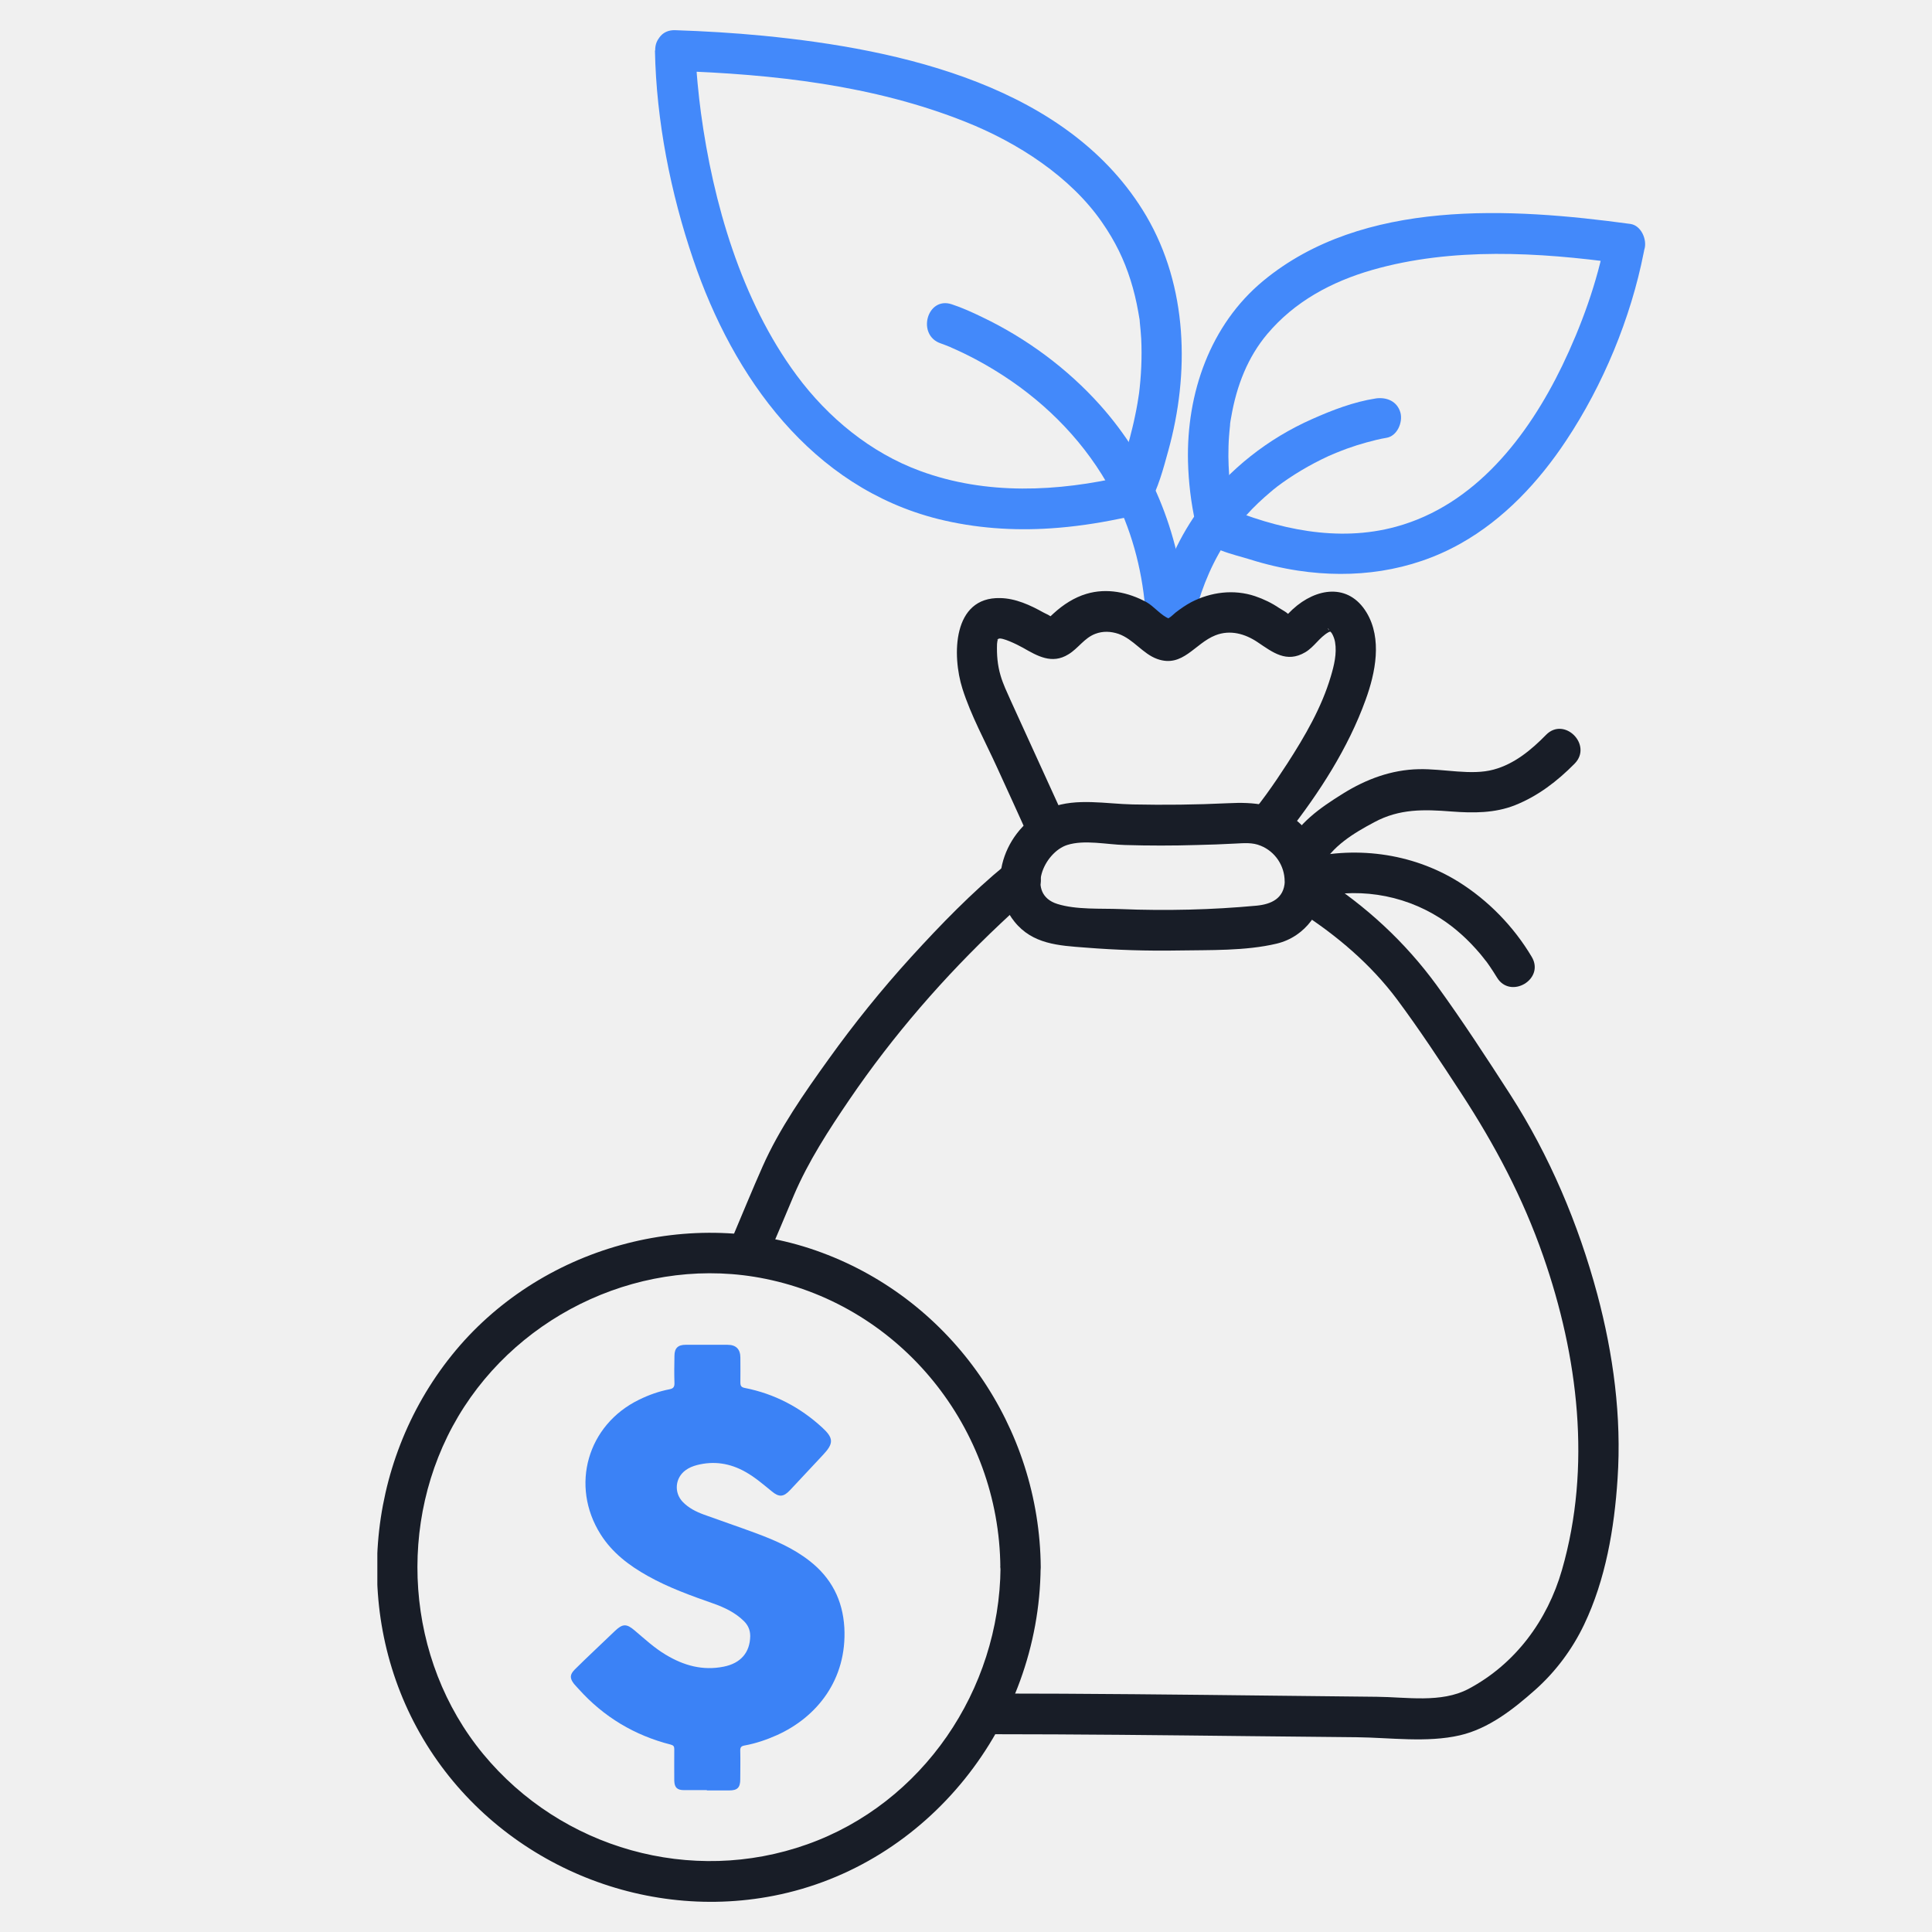
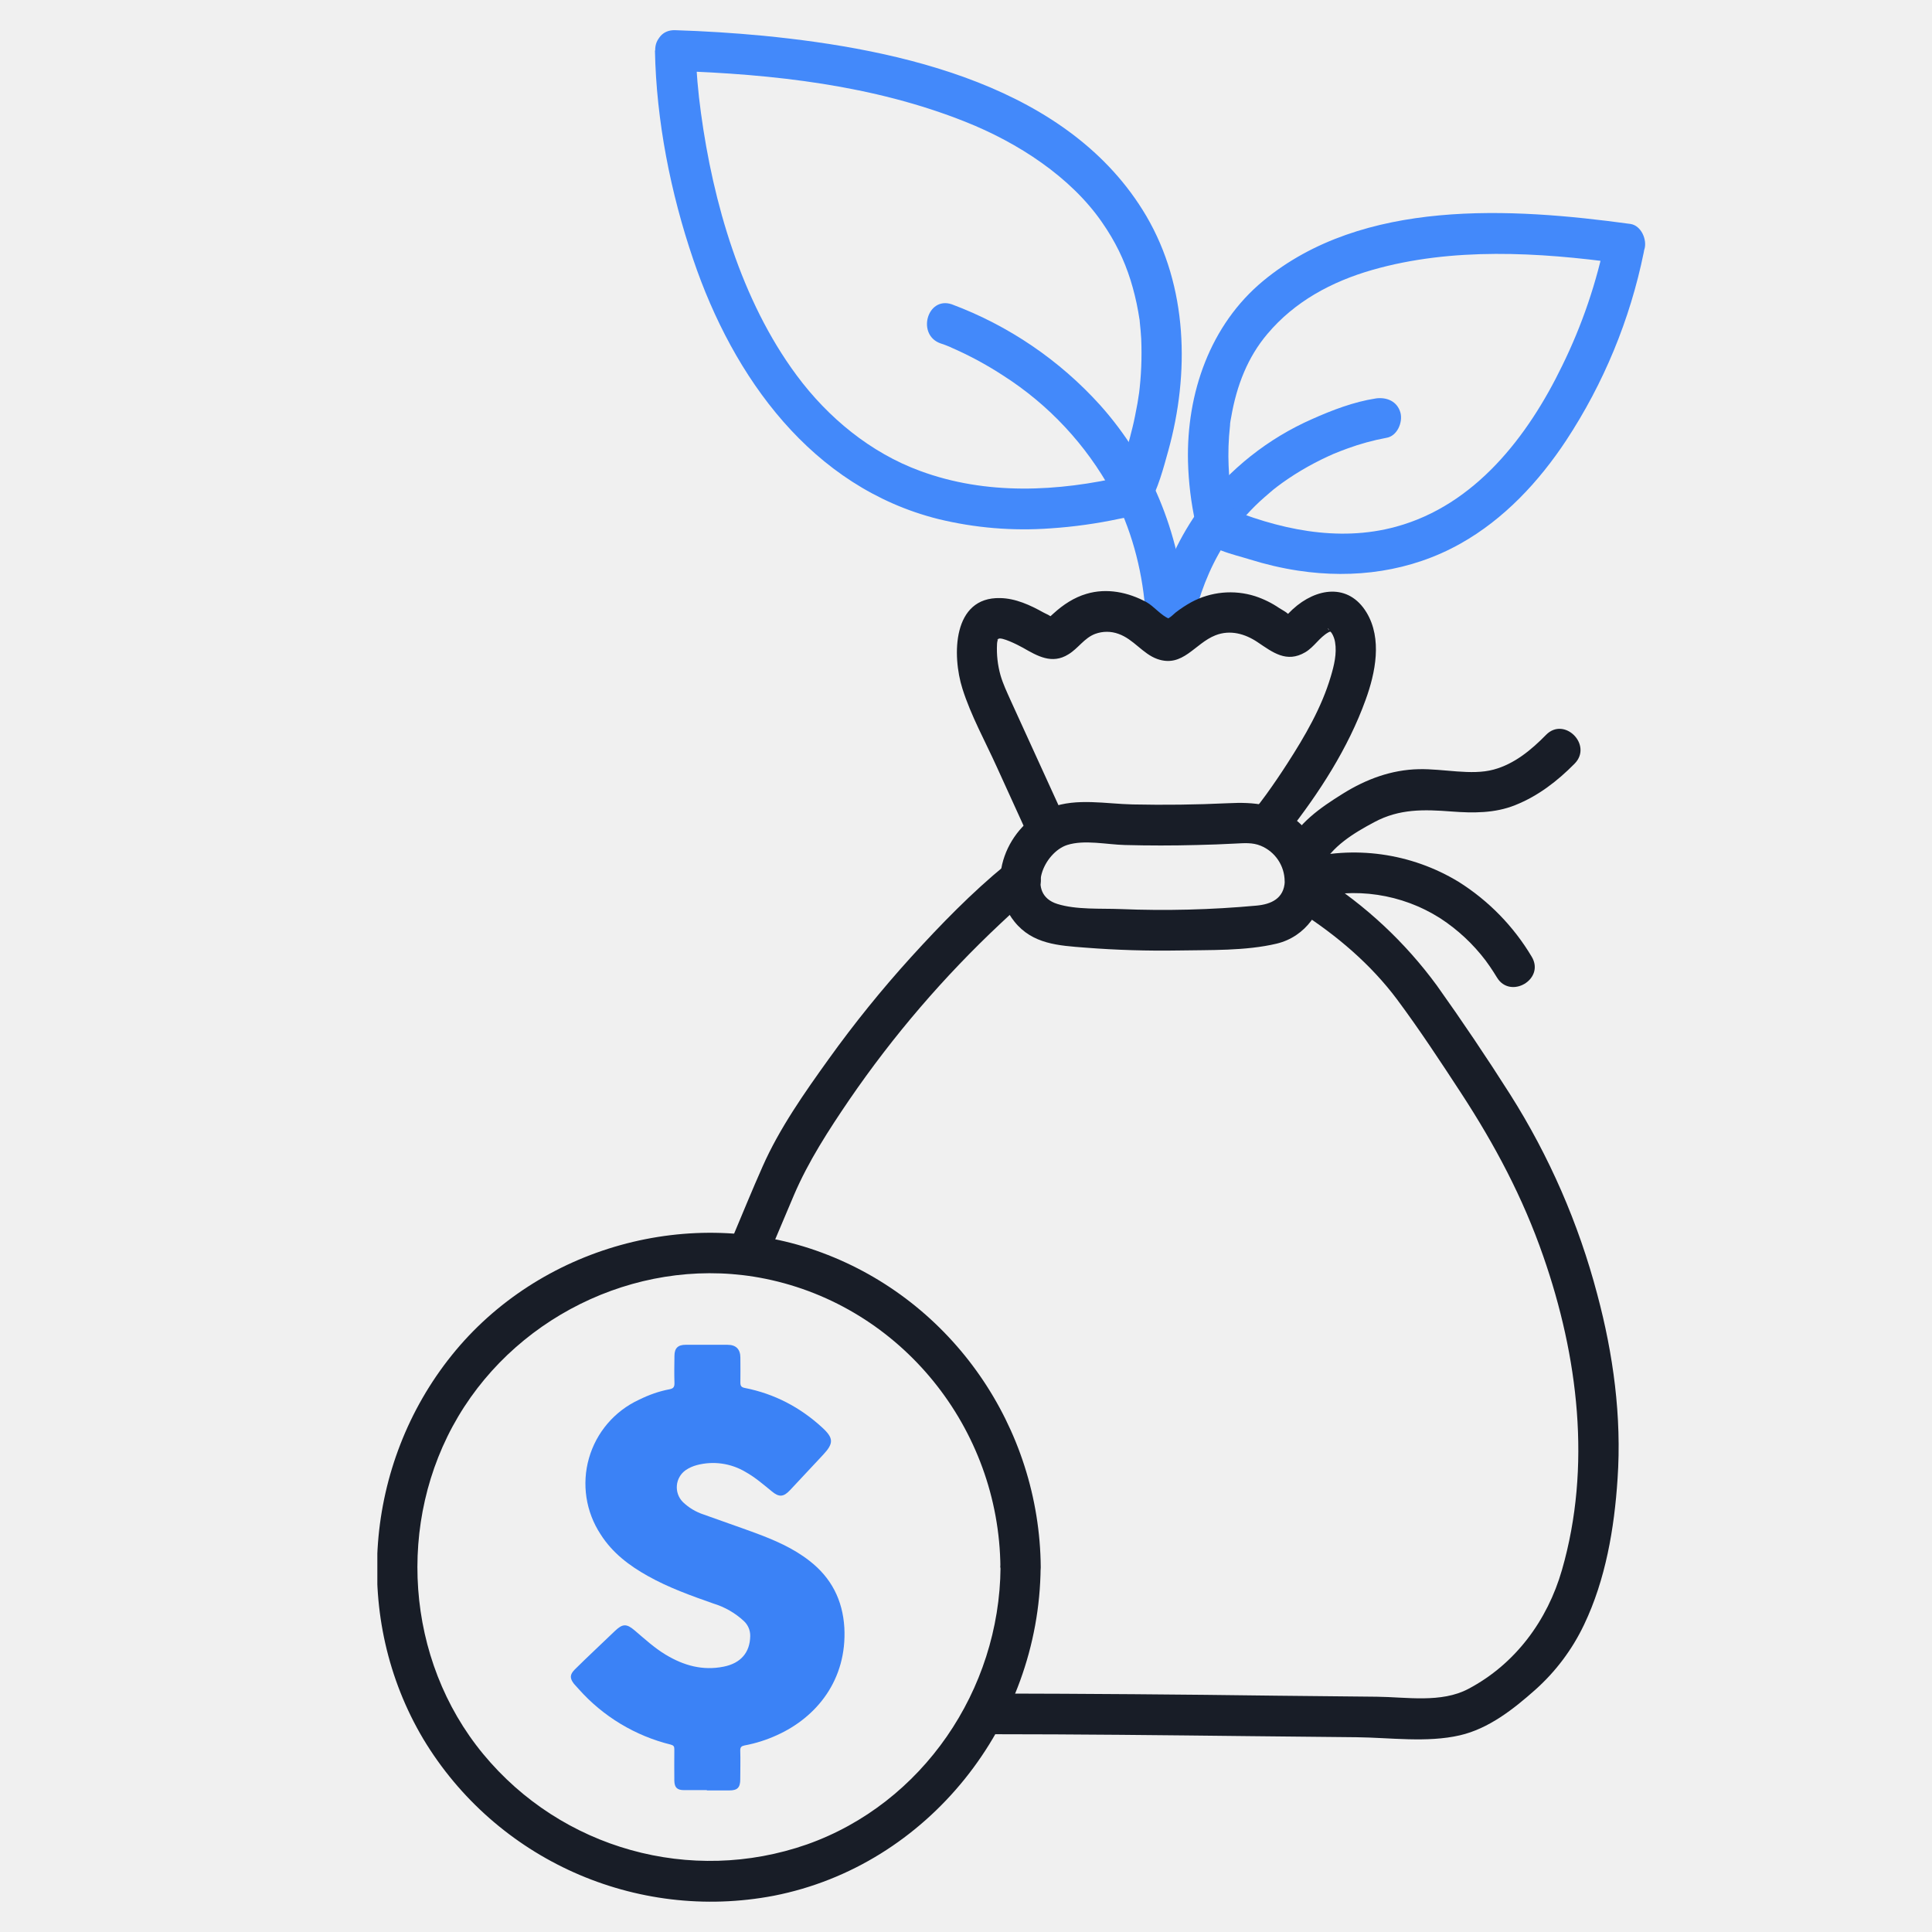
- <svg xmlns="http://www.w3.org/2000/svg" width="32" height="32" viewBox="0 0 32 32" fill="none">
-   <g clip-path="url(#clip0_225_2869)">
-     <path d="M11.708 29.65C11.581 29.65 11.456 29.65 11.329 29.65C11.217 29.65 11.171 29.608 11.168 29.493C11.166 29.318 11.168 29.145 11.168 28.969C11.168 28.927 11.155 28.909 11.113 28.897C10.511 28.744 10 28.439 9.583 27.974C9.559 27.947 9.532 27.92 9.507 27.89C9.436 27.798 9.436 27.738 9.518 27.654C9.625 27.547 9.737 27.441 9.848 27.335C9.96 27.227 10.071 27.122 10.185 27.014C10.312 26.893 10.377 26.89 10.511 27.005C10.678 27.146 10.838 27.295 11.026 27.407C11.325 27.587 11.639 27.675 11.987 27.605C12.268 27.549 12.422 27.371 12.426 27.099C12.426 26.998 12.39 26.917 12.319 26.848C12.176 26.708 12 26.625 11.817 26.56C11.447 26.43 11.075 26.297 10.731 26.104C10.421 25.931 10.14 25.719 9.947 25.412C9.44 24.607 9.73 23.6 10.584 23.184C10.745 23.105 10.912 23.045 11.088 23.011C11.157 22.998 11.173 22.968 11.171 22.903C11.166 22.755 11.168 22.607 11.171 22.458C11.171 22.33 11.229 22.274 11.356 22.274C11.588 22.274 11.819 22.274 12.051 22.274C12.192 22.274 12.263 22.348 12.263 22.487C12.263 22.625 12.265 22.762 12.263 22.896C12.263 22.955 12.277 22.977 12.337 22.989C12.825 23.085 13.253 23.308 13.621 23.647C13.809 23.82 13.809 23.908 13.635 24.094C13.452 24.29 13.269 24.485 13.086 24.681C12.979 24.796 12.903 24.802 12.783 24.701C12.642 24.587 12.506 24.468 12.348 24.38C12.094 24.236 11.826 24.193 11.541 24.267C11.474 24.285 11.412 24.31 11.356 24.351C11.182 24.477 11.159 24.721 11.309 24.877C11.407 24.978 11.527 25.038 11.657 25.086C11.94 25.189 12.228 25.286 12.511 25.391C12.827 25.508 13.137 25.641 13.407 25.852C13.768 26.133 13.958 26.499 13.985 26.958C14.031 27.821 13.528 28.443 12.867 28.74C12.696 28.816 12.518 28.877 12.332 28.911C12.281 28.92 12.259 28.938 12.261 28.996C12.265 29.154 12.261 29.313 12.261 29.471C12.261 29.608 12.214 29.655 12.08 29.655C11.956 29.655 11.833 29.655 11.708 29.655V29.65Z" fill="#3B82F6" />
-     <path d="M15.585 5.689C15.614 5.698 15.641 5.71 15.67 5.721C15.701 5.732 15.732 5.746 15.761 5.757C15.808 5.775 15.688 5.723 15.757 5.757C15.786 5.77 15.815 5.782 15.842 5.795C16.109 5.916 16.368 6.06 16.615 6.22C17.358 6.701 17.996 7.357 18.417 8.15C18.731 8.741 18.91 9.4 18.968 10.068C19.003 10.497 19.675 10.501 19.637 10.068C19.53 8.816 19.061 7.651 18.225 6.714C17.681 6.105 17.001 5.602 16.265 5.251C16.102 5.172 15.935 5.096 15.764 5.04C15.353 4.903 15.177 5.555 15.585 5.689Z" fill="#4389FA" />
-     <path d="M10.848 0.837C10.87 1.999 11.108 3.199 11.481 4.294C12.145 6.258 13.448 8.07 15.537 8.596C16.146 8.748 16.781 8.793 17.405 8.751C17.787 8.726 18.166 8.67 18.538 8.593C18.723 8.555 18.917 8.537 19.024 8.362C19.18 8.103 19.27 7.757 19.35 7.467C19.706 6.182 19.673 4.75 18.986 3.577C17.718 1.426 14.917 0.815 12.64 0.592C12.154 0.545 11.668 0.516 11.182 0.5C10.752 0.486 10.752 1.161 11.182 1.174C12.805 1.228 14.467 1.41 15.989 2.017C16.861 2.363 17.733 2.93 18.253 3.682C18.476 4.004 18.618 4.301 18.725 4.638C18.779 4.808 18.821 4.984 18.852 5.159C18.859 5.2 18.866 5.24 18.873 5.28C18.879 5.321 18.873 5.267 18.879 5.341C18.888 5.431 18.897 5.521 18.902 5.609C18.917 5.919 18.902 6.229 18.864 6.535C18.875 6.451 18.848 6.638 18.841 6.676C18.828 6.75 18.815 6.822 18.799 6.894C18.774 7.018 18.743 7.139 18.712 7.26C18.654 7.47 18.585 7.676 18.509 7.879C18.494 7.919 18.445 8.029 18.498 7.908C18.496 7.912 18.467 7.98 18.467 7.98C18.467 7.98 18.442 8.031 18.44 8.04L18.641 7.885C17.519 8.146 16.335 8.204 15.24 7.8C14.42 7.499 13.715 6.919 13.196 6.218C12.273 4.975 11.809 3.341 11.61 1.871C11.572 1.588 11.528 1.176 11.521 0.837C11.512 0.403 10.843 0.403 10.852 0.837H10.848Z" fill="#4389FA" />
-     <path d="M22.785 6.6C22.422 6.656 22.065 6.793 21.733 6.941C21.006 7.263 20.366 7.764 19.887 8.405C19.539 8.87 19.298 9.409 19.153 9.973C19.044 10.394 19.69 10.573 19.797 10.153C19.916 9.695 20.101 9.265 20.37 8.877C20.475 8.724 20.598 8.578 20.736 8.434C20.805 8.364 20.874 8.297 20.948 8.232C20.979 8.205 21.01 8.178 21.042 8.151C21.059 8.135 21.077 8.121 21.095 8.106C21.095 8.106 21.178 8.043 21.137 8.072C21.403 7.87 21.693 7.699 21.994 7.559C22.027 7.544 22.061 7.53 22.094 7.515C22.027 7.544 22.114 7.508 22.134 7.499C22.194 7.474 22.255 7.452 22.315 7.429C22.42 7.391 22.527 7.357 22.634 7.328C22.741 7.299 22.852 7.27 22.962 7.252C23.14 7.225 23.238 6.998 23.196 6.836C23.142 6.643 22.964 6.573 22.783 6.6H22.785Z" fill="#4389FA" />
-     <path d="M26.594 3.945C26.456 4.678 26.188 5.408 25.876 6.056C25.307 7.231 24.429 8.368 23.122 8.724C22.154 8.989 21.153 8.762 20.248 8.382L20.482 8.618C20.469 8.568 20.455 8.519 20.444 8.47C20.431 8.413 20.42 8.357 20.411 8.301C20.404 8.265 20.399 8.231 20.393 8.195C20.384 8.137 20.377 8.083 20.386 8.148C20.362 7.953 20.348 7.757 20.346 7.559C20.346 7.447 20.348 7.335 20.357 7.224C20.362 7.166 20.366 7.108 20.373 7.049C20.379 6.982 20.373 7.049 20.373 7.029C20.377 6.991 20.384 6.955 20.391 6.917C20.482 6.379 20.672 5.91 20.99 5.532C21.443 4.995 22.052 4.665 22.736 4.469C24.052 4.094 25.486 4.177 26.826 4.361C27.006 4.386 27.183 4.316 27.238 4.125C27.283 3.968 27.183 3.734 27.004 3.709C25.026 3.44 22.573 3.287 20.924 4.651C20.041 5.381 19.65 6.519 19.677 7.645C19.686 7.984 19.726 8.328 19.8 8.658C19.813 8.719 19.826 8.78 19.851 8.836C19.969 9.094 20.444 9.184 20.701 9.265C20.957 9.346 21.231 9.411 21.503 9.452C22.429 9.591 23.365 9.467 24.19 9.004C24.91 8.6 25.488 7.98 25.941 7.296C26.552 6.377 27.011 5.271 27.225 4.184C27.229 4.163 27.234 4.143 27.236 4.123C27.316 3.698 26.672 3.518 26.592 3.943L26.594 3.945Z" fill="#4389FA" />
-     <path d="M21.534 15.104C22.141 15.493 22.705 15.972 23.14 16.554C23.514 17.057 23.86 17.583 24.203 18.109C24.761 18.965 25.222 19.833 25.561 20.806C26.139 22.463 26.364 24.292 25.871 26.003C25.631 26.839 25.098 27.562 24.322 27.974C23.871 28.212 23.294 28.108 22.803 28.104C22.25 28.097 21.697 28.093 21.144 28.086C19.568 28.068 17.991 28.05 16.413 28.05C15.982 28.05 15.982 28.724 16.413 28.724C17.842 28.724 19.271 28.74 20.703 28.756C21.291 28.762 21.882 28.769 22.471 28.774C23.022 28.78 23.639 28.868 24.181 28.742C24.658 28.632 25.069 28.308 25.428 27.989C25.764 27.69 26.041 27.32 26.237 26.91C26.594 26.164 26.739 25.312 26.792 24.492C26.861 23.465 26.721 22.427 26.456 21.436C26.143 20.271 25.664 19.139 25.013 18.127C24.62 17.518 24.224 16.909 23.798 16.322C23.271 15.599 22.622 15.003 21.871 14.522C21.505 14.288 21.171 14.873 21.534 15.104Z" fill="#181D27" />
-     <path d="M16.655 14.325C16.094 14.785 15.579 15.316 15.088 15.855C14.597 16.395 14.147 16.954 13.726 17.541C13.326 18.098 12.909 18.692 12.631 19.321C12.461 19.703 12.303 20.092 12.14 20.476C11.977 20.86 12.548 21.215 12.718 20.815C12.863 20.476 13.008 20.134 13.15 19.795C13.389 19.235 13.728 18.714 14.069 18.213C14.791 17.152 15.641 16.174 16.573 15.296C16.754 15.127 16.934 14.956 17.126 14.801C17.46 14.527 16.983 14.053 16.653 14.325H16.655Z" fill="#181D27" />
-     <path d="M21.28 14.601C21.267 14.882 21.055 14.978 20.81 15.001C20.44 15.035 20.07 15.057 19.699 15.066C19.329 15.075 18.939 15.073 18.558 15.057C18.232 15.044 17.826 15.071 17.512 14.972C16.99 14.808 17.291 14.12 17.675 13.996C17.962 13.904 18.332 13.989 18.631 13.996C19.028 14.008 19.425 14.008 19.822 13.996C20.036 13.992 20.25 13.983 20.464 13.972C20.607 13.965 20.745 13.951 20.881 14.008C21.12 14.104 21.278 14.34 21.278 14.599C21.278 15.032 21.947 15.032 21.947 14.599C21.947 14.228 21.782 13.855 21.501 13.612C21.155 13.315 20.772 13.282 20.337 13.304C19.811 13.329 19.285 13.335 18.761 13.324C18.323 13.315 17.831 13.214 17.412 13.374C16.685 13.65 16.281 14.617 16.803 15.266C17.102 15.639 17.536 15.662 17.978 15.695C18.491 15.736 19.006 15.752 19.521 15.743C20.036 15.734 20.631 15.752 21.144 15.63C21.624 15.516 21.925 15.08 21.947 14.599C21.967 14.165 21.298 14.165 21.278 14.599L21.28 14.601Z" fill="#181D27" />
-     <path d="M21.326 13.801C21.85 13.133 22.33 12.392 22.619 11.591C22.782 11.144 22.896 10.58 22.635 10.146C22.336 9.652 21.801 9.735 21.413 10.09C21.42 10.083 21.273 10.225 21.275 10.232H21.335C21.407 10.243 21.413 10.232 21.36 10.2C21.337 10.153 21.235 10.101 21.192 10.074C21.068 9.989 20.929 9.922 20.787 9.874C20.436 9.757 20.058 9.805 19.732 9.973C19.638 10.023 19.553 10.083 19.471 10.146C19.435 10.175 19.4 10.214 19.36 10.236C19.319 10.259 19.516 10.292 19.364 10.245C19.244 10.207 19.108 10.038 18.989 9.973C18.686 9.809 18.332 9.735 17.995 9.836C17.79 9.897 17.609 10.016 17.453 10.158C17.444 10.164 17.342 10.261 17.344 10.265L17.455 10.252L17.424 10.232C17.404 10.196 17.315 10.164 17.281 10.144C17.065 10.023 16.82 9.91 16.566 9.906C15.774 9.886 15.767 10.859 15.941 11.407C16.082 11.852 16.32 12.284 16.512 12.706C16.691 13.097 16.869 13.486 17.045 13.877C17.221 14.268 17.801 13.929 17.623 13.538C17.328 12.89 17.032 12.243 16.737 11.596C16.677 11.461 16.613 11.329 16.572 11.187C16.521 11.014 16.508 10.845 16.514 10.665C16.514 10.645 16.523 10.598 16.53 10.587C16.528 10.594 16.485 10.609 16.539 10.58C16.592 10.551 16.842 10.672 16.942 10.728C17.183 10.866 17.424 11.007 17.696 10.838C17.859 10.74 17.957 10.569 18.14 10.499C18.267 10.45 18.398 10.456 18.526 10.499C18.775 10.587 18.927 10.829 19.168 10.915C19.591 11.066 19.788 10.656 20.133 10.522C20.376 10.427 20.622 10.497 20.829 10.636C21.081 10.805 21.308 10.987 21.62 10.803C21.768 10.715 21.855 10.555 22.004 10.472C22.026 10.461 22.067 10.452 22.067 10.452C22.075 10.436 22.009 10.445 22.033 10.443C21.997 10.447 21.982 10.373 22.009 10.427C22.024 10.456 22.044 10.468 22.055 10.483C22.084 10.526 22.107 10.594 22.113 10.636C22.145 10.825 22.096 11.025 22.042 11.205C21.89 11.72 21.612 12.196 21.324 12.643C21.21 12.819 21.094 12.992 20.972 13.16C20.934 13.212 20.896 13.261 20.858 13.313C20.805 13.385 20.898 13.261 20.851 13.32C20.586 13.657 21.056 14.138 21.324 13.796L21.326 13.801Z" fill="#181D27" />
-     <path d="M21.88 14.374C22.049 14.021 22.431 13.794 22.765 13.617C23.18 13.394 23.584 13.405 24.043 13.441C24.4 13.468 24.759 13.47 25.095 13.336C25.474 13.185 25.795 12.938 26.081 12.648C26.384 12.34 25.911 11.863 25.608 12.171C25.363 12.421 25.082 12.655 24.738 12.747C24.368 12.848 23.911 12.731 23.501 12.74C23.046 12.749 22.627 12.906 22.243 13.145C21.86 13.383 21.499 13.637 21.305 14.037C21.111 14.437 21.693 14.767 21.882 14.376L21.88 14.374Z" fill="#181D27" />
-     <path d="M21.709 14.889C22.441 14.691 23.214 14.799 23.857 15.21C24.106 15.37 24.325 15.572 24.517 15.799C24.534 15.819 24.552 15.842 24.568 15.862C24.575 15.871 24.63 15.943 24.608 15.911C24.583 15.878 24.628 15.938 24.633 15.945C24.648 15.965 24.661 15.986 24.677 16.008C24.717 16.066 24.755 16.127 24.793 16.188C25.014 16.559 25.593 16.221 25.37 15.848C25.072 15.347 24.65 14.913 24.157 14.605C23.375 14.12 22.418 14.003 21.535 14.241C21.121 14.354 21.297 15.003 21.714 14.891L21.709 14.889Z" fill="#181D27" />
-     <path d="M16.572 25.962C16.556 27.991 15.283 29.87 13.367 30.549C11.452 31.23 9.3 30.623 8.003 29.052C6.714 27.49 6.56 25.196 7.59 23.46C8.62 21.726 10.7 20.777 12.681 21.182C14.928 21.64 16.552 23.656 16.569 25.96C16.572 26.393 17.241 26.393 17.238 25.96C17.22 23.64 15.775 21.55 13.613 20.748C11.456 19.945 8.926 20.649 7.481 22.449C6.036 24.249 5.828 26.812 7.01 28.803C8.192 30.794 10.551 31.844 12.819 31.399C15.372 30.898 17.216 28.562 17.236 25.962C17.238 25.528 16.569 25.528 16.567 25.962H16.572Z" fill="#181D27" />
+ <svg xmlns="http://www.w3.org/2000/svg" width="32" height="32" fill="none" viewBox="0 0 32 32">
+   <g clip-path="url(#a)">
+     <path fill="#3b82f6" d="M11.708 29.65h-.379c-.112 0-.158-.042-.16-.157-.003-.175 0-.348 0-.524 0-.042-.014-.06-.056-.072a3 3 0 0 1-1.53-.923l-.076-.084c-.071-.092-.071-.152.011-.236q.162-.16.33-.319l.337-.321c.127-.121.192-.124.326-.01.167.142.327.29.515.403.299.18.613.268.96.198.282-.056.436-.234.44-.506a.33.33 0 0 0-.107-.251 1.3 1.3 0 0 0-.502-.288c-.37-.13-.742-.263-1.086-.456-.31-.173-.59-.385-.784-.692a1.53 1.53 0 0 1 .637-2.228c.16-.079.328-.14.504-.173.07-.013.085-.043.083-.108-.005-.148-.002-.296 0-.445 0-.128.058-.184.185-.184h.695c.14 0 .212.074.212.213q.002.207 0 .41c0 .058.014.08.074.092.488.096.916.319 1.284.658.188.173.188.26.014.447l-.549.587c-.107.115-.183.121-.303.02-.14-.114-.277-.233-.435-.321a1.05 1.05 0 0 0-.807-.113.6.6 0 0 0-.185.084.347.347 0 0 0-.047.526.9.9 0 0 0 .348.209c.283.103.57.2.854.305.316.117.626.25.896.461.361.28.55.647.578 1.106.046.863-.457 1.485-1.117 1.782a2.3 2.3 0 0 1-.536.17c-.05.01-.073.028-.071.086.005.158 0 .317 0 .475 0 .137-.047.184-.18.184h-.373z" />
+     <path fill="#4389fa" d="M15.585 5.69q.043.013.085.03l.091.037c.047.018-.073-.034-.004 0l.085.038q.402.183.773.425a5.3 5.3 0 0 1 1.802 1.93c.314.591.493 1.25.55 1.918.036.429.708.433.67 0-.107-1.252-.576-2.417-1.412-3.354a6.26 6.26 0 0 0-2.461-1.674c-.41-.137-.587.515-.179.65" />
+     <path fill="#4389fa" d="M10.848.837c.022 1.162.26 2.362.633 3.457.664 1.964 1.967 3.776 4.056 4.302a6 6 0 0 0 1.868.155 8 8 0 0 0 1.133-.158c.185-.038.38-.056.486-.231.156-.259.245-.605.326-.895.356-1.285.323-2.717-.364-3.89C17.718 1.426 14.917.815 12.64.592A23 23 0 0 0 11.182.5c-.43-.014-.43.66 0 .674 1.623.054 3.285.236 4.807.843.872.346 1.744.913 2.264 1.665.223.322.365.619.472.956q.08.257.127.521l.02.121c.007.04 0-.013.007.061q.015.135.023.268.02.466-.038.926c.01-.084-.016.103-.023.141l-.042.218c-.024.124-.056.245-.087.366a7 7 0 0 1-.203.619c-.015.04-.064.15-.011.029l-.031.072s-.025.051-.027.06l.2-.155c-1.12.261-2.305.32-3.4-.085-.82-.301-1.525-.881-2.044-1.582-.923-1.243-1.387-2.877-1.586-4.347a10 10 0 0 1-.089-1.034c-.009-.434-.678-.434-.669 0zM22.785 6.6c-.363.056-.72.193-1.052.341a4.66 4.66 0 0 0-1.846 1.464 4.5 4.5 0 0 0-.734 1.568c-.11.42.537.6.644.18.119-.458.304-.888.573-1.276a3.5 3.5 0 0 1 .578-.645l.094-.081.053-.045s.083-.063.043-.034c.265-.202.555-.373.856-.512l.1-.045a6 6 0 0 1 .22-.085 4 4 0 0 1 .648-.178c.178-.027.276-.254.234-.416-.054-.193-.232-.263-.413-.236z" />
+     <path fill="#4389fa" d="M26.594 3.945a8.7 8.7 0 0 1-.718 2.11c-.569 1.176-1.447 2.313-2.754 2.669-.968.265-1.969.038-2.874-.342l.234.236a4 4 0 0 1-.071-.317l-.018-.106c-.01-.058-.016-.112-.007-.047a5 5 0 0 1-.04-.589q-.001-.168.011-.335l.016-.175c.006-.067 0 0 0-.02q.006-.056.018-.112c.091-.538.28-1.007.6-1.385.452-.537 1.06-.867 1.745-1.063 1.316-.375 2.75-.292 4.09-.108.18.025.357-.045.412-.236.045-.157-.055-.39-.234-.416-1.978-.27-4.43-.422-6.08.942-.883.73-1.274 1.868-1.247 2.994.009.34.05.683.123 1.013a1 1 0 0 0 .051.178c.118.258.593.348.85.43.256.08.53.145.802.186.926.14 1.862.015 2.687-.448.72-.404 1.298-1.024 1.75-1.708a8.9 8.9 0 0 0 1.285-3.112q.007-.03.011-.061c.08-.425-.564-.605-.644-.18z" />
+     <path fill="#181d27" d="M21.534 15.104c.607.39 1.171.868 1.606 1.45.374.503.72 1.03 1.063 1.555.558.856 1.02 1.724 1.358 2.697.578 1.657.803 3.486.31 5.197-.24.836-.773 1.56-1.55 1.97-.45.239-1.027.135-1.518.13l-1.659-.017a414 414 0 0 0-4.731-.036c-.43 0-.43.674 0 .674 1.429 0 2.858.016 4.29.032l1.768.018c.55.006 1.168.094 1.71-.032.477-.11.888-.434 1.247-.753a3.4 3.4 0 0 0 .809-1.079c.357-.746.502-1.598.555-2.418.07-1.027-.071-2.065-.337-3.056a11.8 11.8 0 0 0-1.442-3.309 41 41 0 0 0-1.215-1.805 7.1 7.1 0 0 0-1.927-1.8c-.366-.234-.7.35-.337.582m-4.878-.779c-.562.46-1.077.99-1.568 1.53a19 19 0 0 0-1.362 1.686c-.4.557-.817 1.15-1.095 1.78-.17.382-.328.77-.49 1.155-.164.384.407.74.577.34q.218-.511.432-1.021c.239-.56.578-1.081.919-1.582a17.8 17.8 0 0 1 2.504-2.918c.18-.168.361-.339.553-.494.334-.274-.143-.748-.473-.476z" />
+     <path fill="#181d27" d="M21.28 14.6c-.013.282-.225.378-.47.4a17 17 0 0 1-2.252.057c-.326-.013-.732.014-1.046-.085-.522-.164-.22-.852.163-.976.287-.092.657-.007.956 0q.595.016 1.191 0 .321-.007.642-.024c.143-.007.281-.02.417.036a.64.64 0 0 1 .397.59c0 .434.669.434.669 0 0-.37-.165-.743-.446-.986-.346-.297-.73-.33-1.164-.308a23 23 0 0 1-1.576.02c-.437-.009-.93-.11-1.35.05-.726.276-1.13 1.243-.608 1.892.299.373.733.396 1.175.43q.77.06 1.543.047c.515-.01 1.11.009 1.623-.113.48-.114.78-.55.803-1.031.02-.434-.649-.434-.669 0z" />
+     <path fill="#181d27" d="M21.326 13.8c.524-.667 1.004-1.408 1.293-2.209.163-.447.277-1.011.016-1.445-.299-.494-.834-.411-1.222-.056.007-.007-.14.135-.138.142h.06q.106.015.025-.032c-.023-.047-.125-.099-.168-.126a1.6 1.6 0 0 0-.405-.2 1.36 1.36 0 0 0-1.055.1 2 2 0 0 0-.261.172c-.036.03-.071.068-.111.09-.04.023.156.056.004.01-.12-.04-.256-.208-.375-.273-.303-.164-.657-.238-.994-.137-.205.06-.386.18-.542.322a1 1 0 0 0-.11.107l.112-.013-.03-.02c-.021-.036-.11-.068-.144-.088-.216-.121-.461-.234-.715-.238-.792-.02-.799.953-.625 1.501.14.445.38.877.571 1.3q.268.585.533 1.17c.176.391.756.052.578-.34l-.886-1.941c-.06-.135-.124-.268-.165-.41a1.6 1.6 0 0 1-.058-.52c0-.02.01-.068.016-.08-.002.008-.045.023.009-.006.053-.03.303.092.403.148.241.138.482.28.754.11.163-.098.261-.27.444-.339a.56.56 0 0 1 .386 0c.25.088.401.33.642.416.424.15.62-.259.965-.393.243-.095.489-.025.696.114.252.169.48.35.791.167.148-.088.235-.248.384-.33.022-.012.063-.021.063-.021.008-.016-.058-.007-.034-.01-.036.005-.051-.069-.024-.015.015.03.035.04.046.056.03.043.052.11.058.153.032.189-.017.389-.071.569-.152.515-.43.991-.718 1.438q-.17.265-.352.517l-.114.153c-.053.072.04-.052-.007.007-.265.337.205.818.473.476zm.554.574c.17-.353.55-.58.885-.758.415-.222.819-.21 1.278-.175.357.027.716.03 1.052-.105.38-.151.7-.398.986-.688.303-.308-.17-.785-.473-.477-.245.25-.526.484-.87.576-.37.1-.827-.016-1.237-.007-.455.009-.874.166-1.258.405-.383.238-.744.492-.938.892s.388.73.577.34z" />
+     <path fill="#181d27" d="M21.71 14.889a2.67 2.67 0 0 1 2.146.321 3 3 0 0 1 .752.701l.024.034q.023.03.045.063.06.088.116.18c.22.37.8.034.578-.34a3.7 3.7 0 0 0-1.213-1.243 3.34 3.34 0 0 0-2.623-.364c-.414.113-.238.762.179.65zm-5.138 11.073c-.016 2.03-1.29 3.909-3.205 4.587a4.87 4.87 0 0 1-5.364-1.497c-1.29-1.562-1.443-3.856-.413-5.591s3.11-2.684 5.09-2.28c2.248.459 3.872 2.475 3.89 4.779.002.433.67.433.668 0-.018-2.32-1.463-4.41-3.625-5.212-2.157-.803-4.687-.1-6.132 1.701-1.445 1.8-1.653 4.363-.47 6.354a5.56 5.56 0 0 0 5.808 2.596c2.553-.501 4.397-2.837 4.417-5.437.002-.434-.667-.434-.669 0z" />
  </g>
  <defs>
-     <clipPath id="clip0_225_2869">
-       <rect width="21" height="31" fill="white" transform="translate(6.25 0.5)" />
+     <clipPath id="a">
+       <path fill="#fff" d="M6.25.5h21v31h-21z" />
    </clipPath>
  </defs>
</svg>
